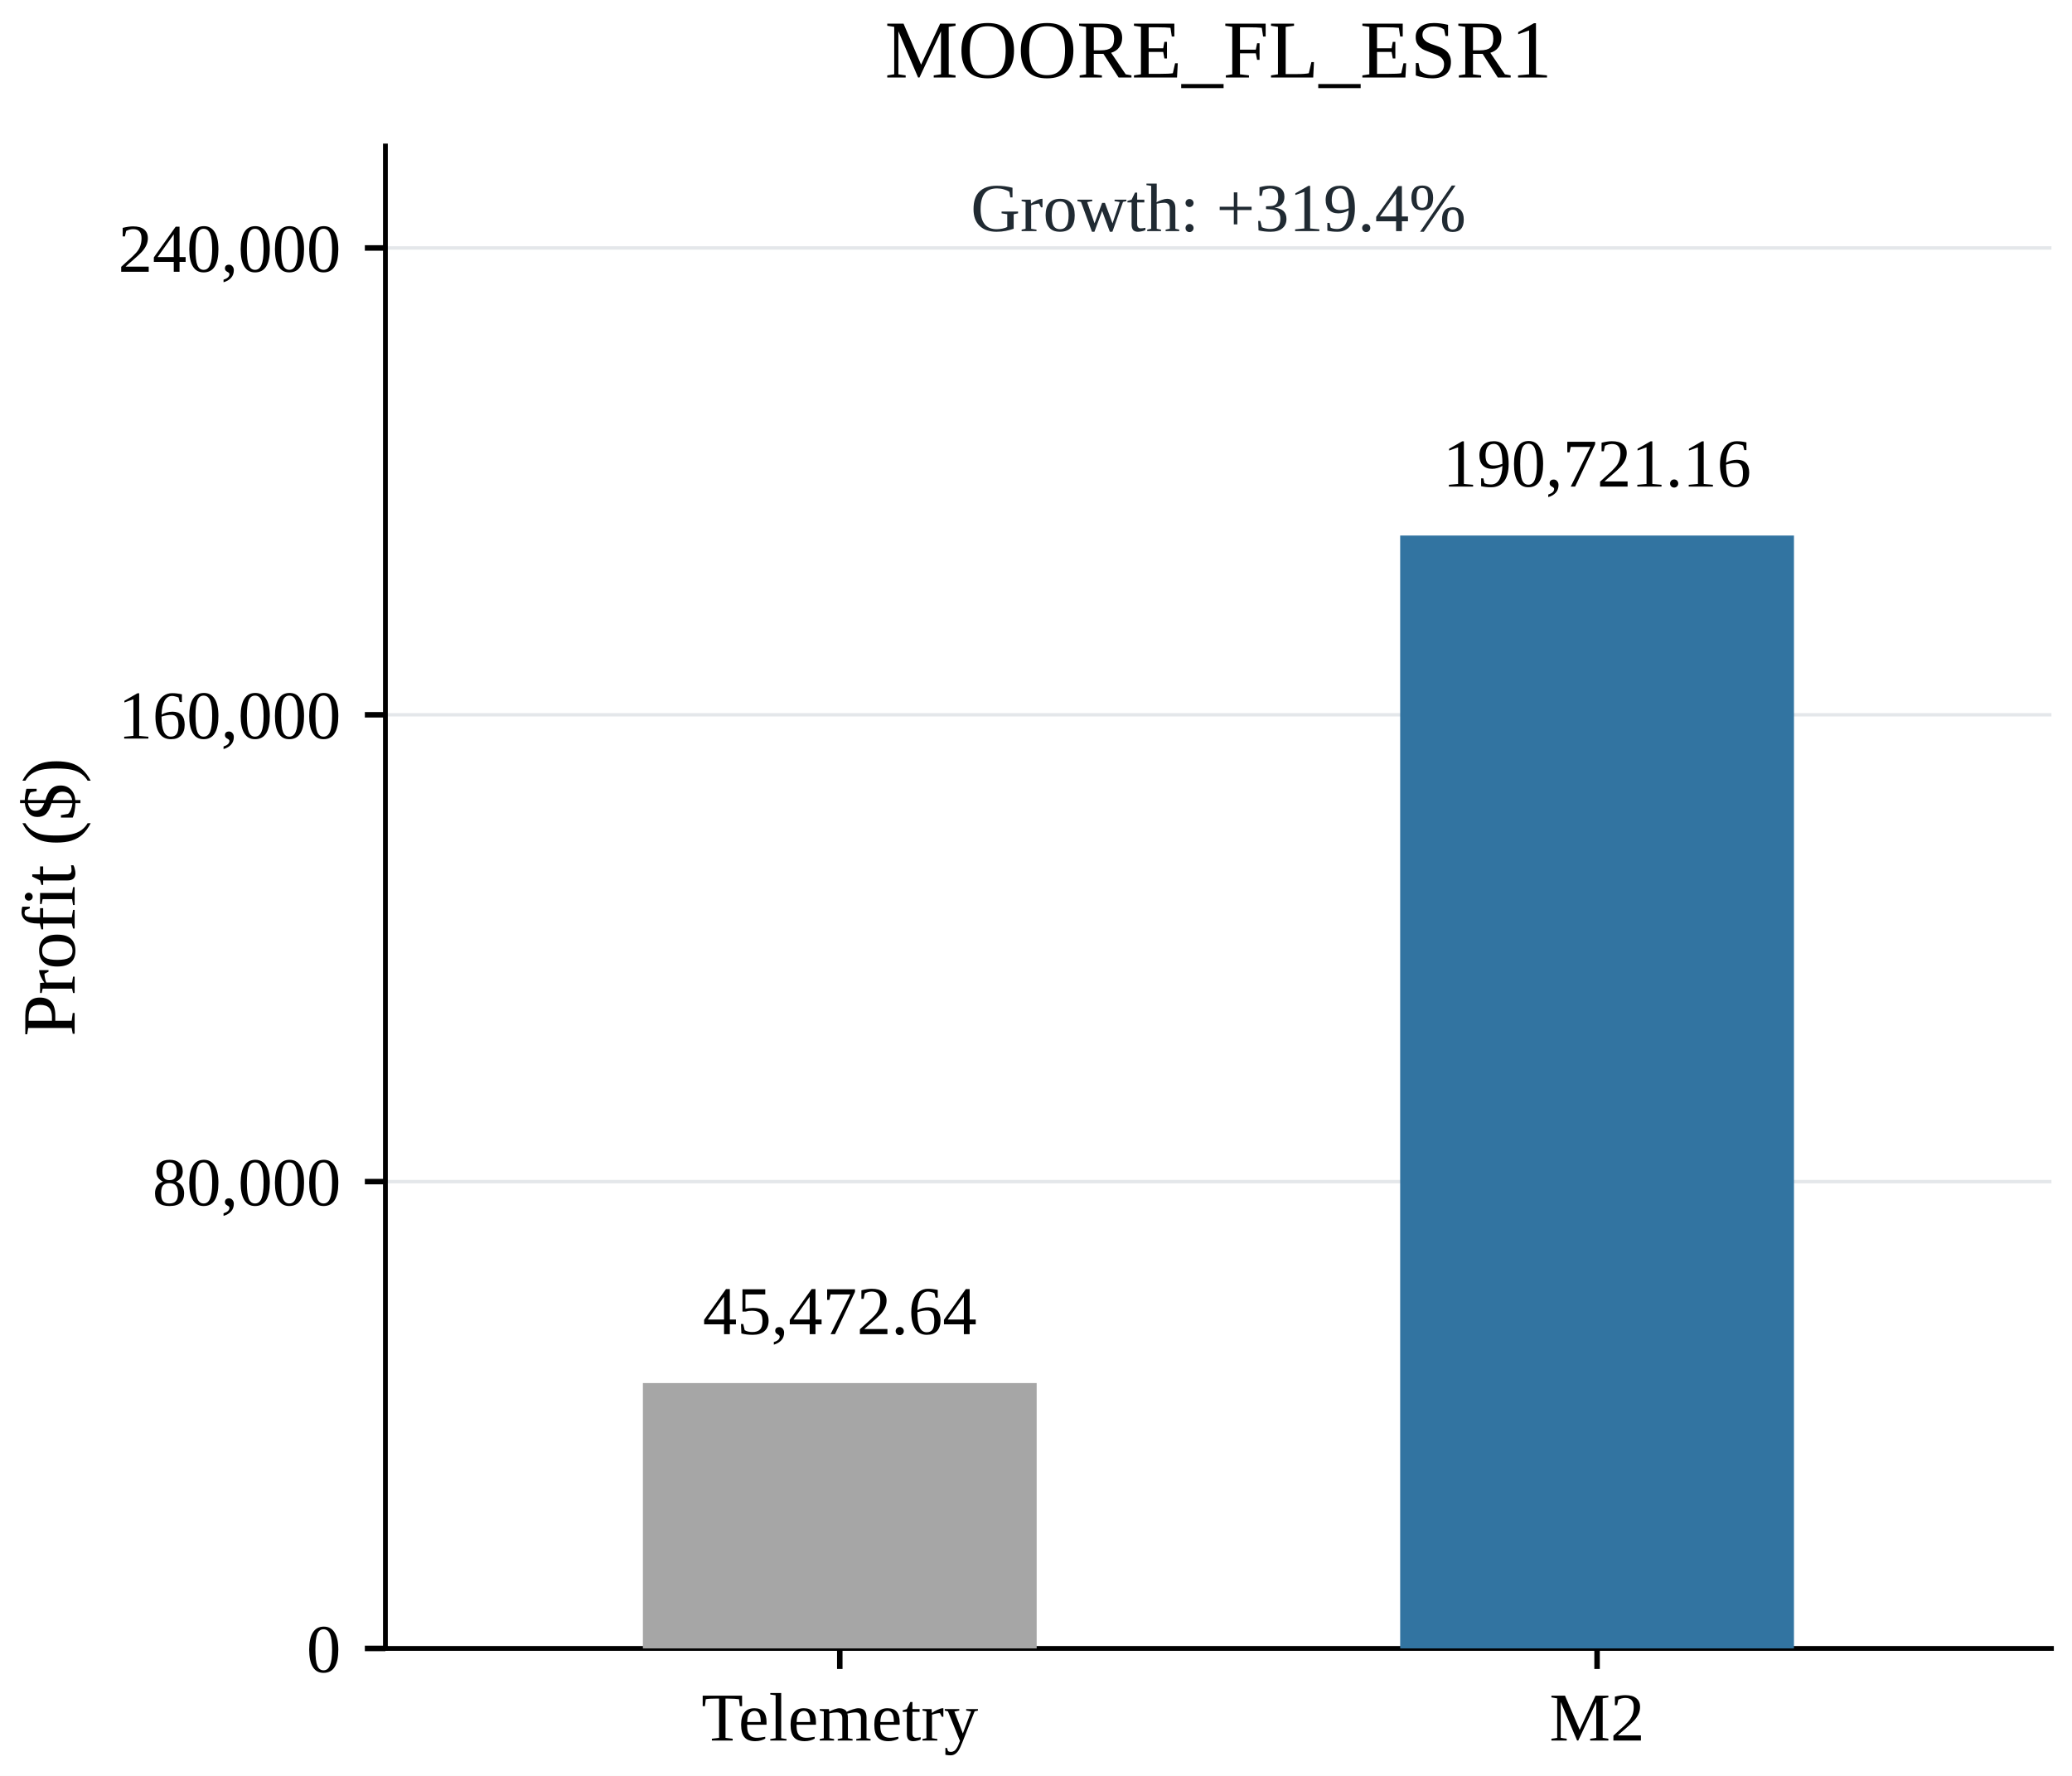
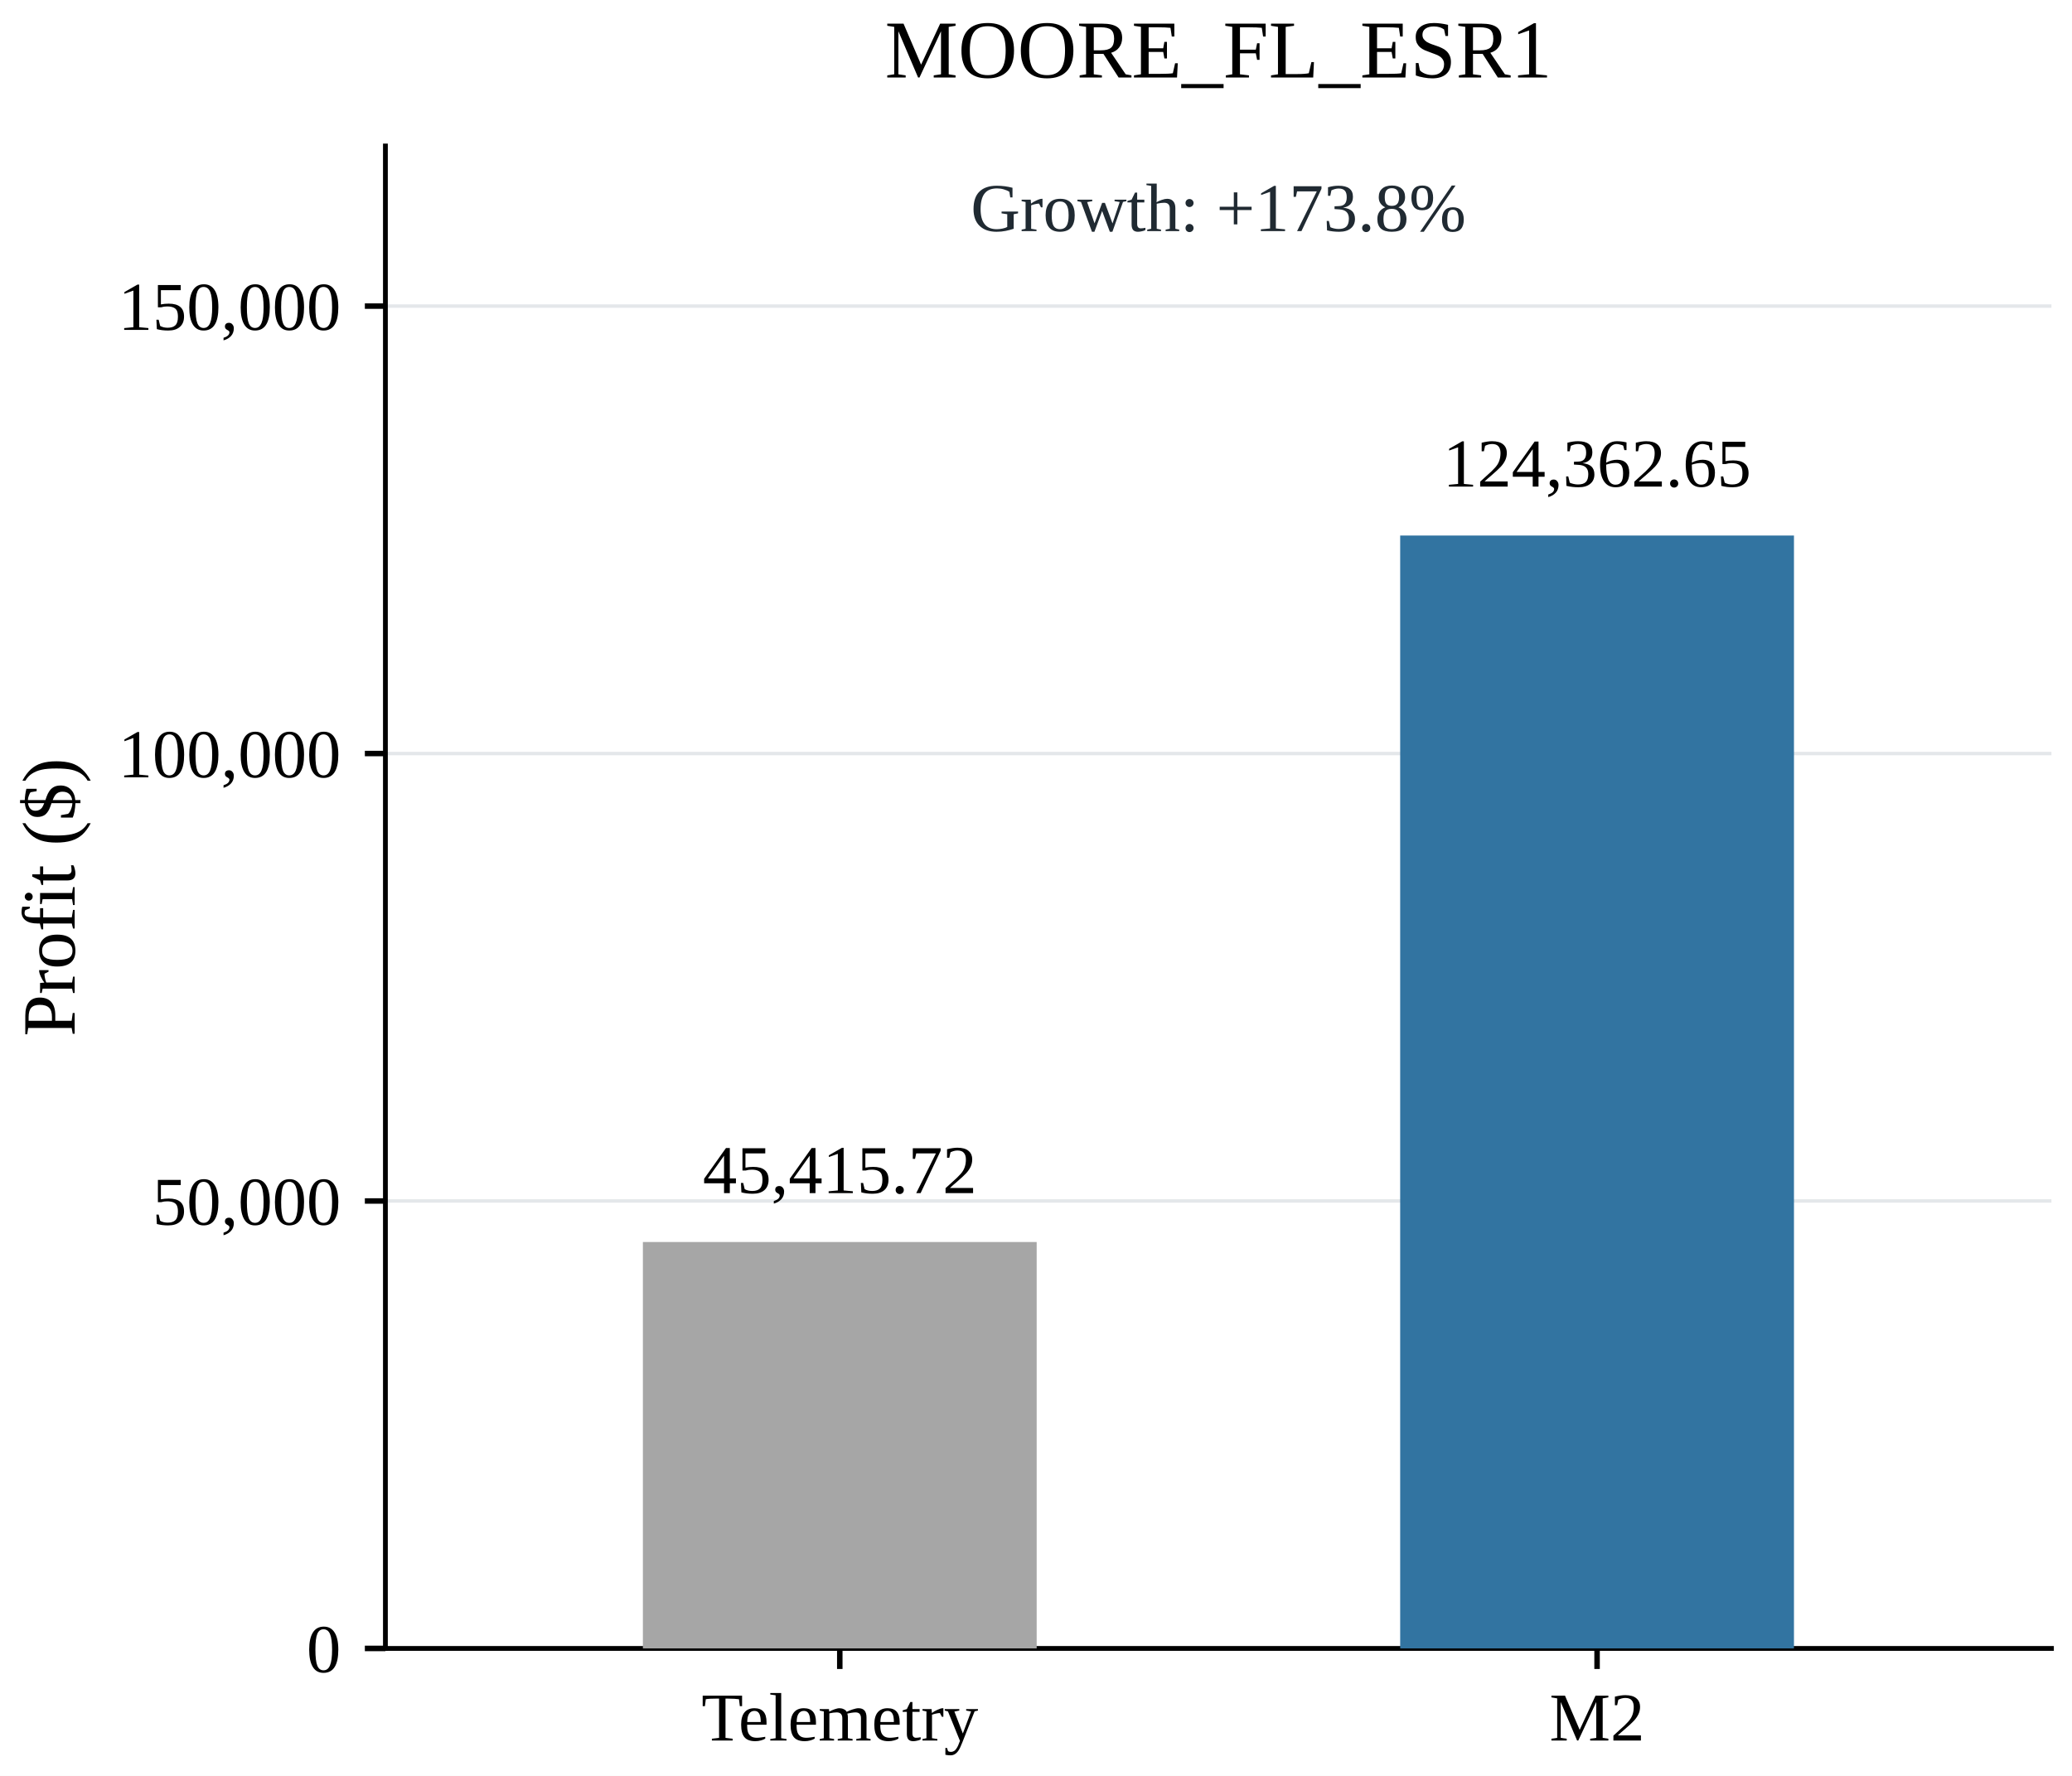
<svg xmlns="http://www.w3.org/2000/svg" xmlns:xlink="http://www.w3.org/1999/xlink" width="302.4pt" height="259.2pt" viewBox="0 0 302.4 259.2" version="1.1">
  <defs>
    <style type="text/css">*{stroke-linejoin: round; stroke-linecap: butt}</style>
  </defs>
  <g id="figure_1">
    <g id="patch_1">
      <path d="M 0 259.2  L 302.4 259.2  L 302.4 0  L 0 0  z " style="fill: #ffffff" />
    </g>
    <g id="axes_1">
      <g id="patch_2">
        <path d="M 56.249 240.598  L 299.4 240.598  L 299.4 21.31  L 56.249 21.31  z " style="fill: #ffffff" />
      </g>
      <g id="matplotlib.axis_1">
        <g id="xtick_1">
          <g id="line2d_1">
            <defs>
-               <path id="m98165764a3" d="M 0 0  L 0 3  " style="stroke: #000000; stroke-width: 0.8" />
+               <path id="mcb41f0334f" d="M 0 0  L 0 3  " style="stroke: #000000; stroke-width: 0.8" />
            </defs>
            <g>
-               <use xlink:href="#m98165764a3" x="122.563" y="240.598" style="stroke: #000000; stroke-width: 0.8" />
+               <use xlink:href="#mcb41f0334f" x="122.563" y="240.598" style="stroke: #000000; stroke-width: 0.8" />
            </g>
          </g>
          <g id="text_1">
            <text style="font: 10px 'Times New Roman'; text-anchor: middle" x="122.563" y="254.042" transform="rotate(-0 122.563 254.0419)">Telemetry</text>
          </g>
        </g>
        <g id="xtick_2">
          <g id="line2d_2">
            <g>
-               <use xlink:href="#m98165764a3" x="233.086" y="240.598" style="stroke: #000000; stroke-width: 0.8" />
+               <use xlink:href="#mcb41f0334f" x="233.086" y="240.598" style="stroke: #000000; stroke-width: 0.8" />
            </g>
          </g>
          <g id="text_2">
            <text style="font: 10px 'Times New Roman'; text-anchor: middle" x="233.086" y="254.042" transform="rotate(-0 233.086 254.0419)">M2</text>
          </g>
        </g>
      </g>
      <g id="matplotlib.axis_2">
        <g id="ytick_1">
          <g id="line2d_3">
-             <path d="M 56.249 240.598  L 299.4 240.598  " clip-path="url(#pc959f71fad)" style="fill: none; stroke: #e4e7ea; stroke-width: 0.5; stroke-linecap: square" />
+             <path d="M 56.249 240.598  L 299.4 240.598  " clip-path="url(#p158fd03edb)" style="fill: none; stroke: #e4e7ea; stroke-width: 0.5; stroke-linecap: square" />
          </g>
          <g id="line2d_4">
            <defs>
-               <path id="mabfece2c5e" d="M 0 0  L -3 0  " style="stroke: #000000; stroke-width: 0.8" />
+               <path id="mc0cb2849a1" d="M 0 0  L -3 0  " style="stroke: #000000; stroke-width: 0.8" />
            </defs>
            <g>
-               <use xlink:href="#mabfece2c5e" x="56.249" y="240.598" style="stroke: #000000; stroke-width: 0.8" />
+               <use xlink:href="#mc0cb2849a1" x="56.249" y="240.598" style="stroke: #000000; stroke-width: 0.8" />
            </g>
          </g>
          <g id="text_3">
            <text style="font: 10px 'Times New Roman'; text-anchor: end" x="49.749" y="244.07" transform="rotate(-0 49.74915 244.0701)">0</text>
          </g>
        </g>
        <g id="ytick_2">
          <g id="line2d_5">
-             <path d="M 56.249 172.463  L 299.4 172.463  " clip-path="url(#pc959f71fad)" style="fill: none; stroke: #e4e7ea; stroke-width: 0.5; stroke-linecap: square" />
+             <path d="M 56.249 175.291  L 299.4 175.291  " clip-path="url(#p158fd03edb)" style="fill: none; stroke: #e4e7ea; stroke-width: 0.5; stroke-linecap: square" />
          </g>
          <g id="line2d_6">
            <g>
-               <use xlink:href="#mabfece2c5e" x="56.249" y="172.463" style="stroke: #000000; stroke-width: 0.8" />
+               <use xlink:href="#mc0cb2849a1" x="56.249" y="175.291" style="stroke: #000000; stroke-width: 0.8" />
            </g>
          </g>
          <g id="text_4">
-             <text style="font: 10px 'Times New Roman'; text-anchor: end" x="49.749" y="175.935" transform="rotate(-0 49.74915 175.9348)">80,000</text>
+             <text style="font: 10px 'Times New Roman'; text-anchor: end" x="49.749" y="178.763" transform="rotate(-0 49.74915 178.7629)">50,000</text>
          </g>
        </g>
        <g id="ytick_3">
          <g id="line2d_7">
-             <path d="M 56.249 104.328  L 299.4 104.328  " clip-path="url(#pc959f71fad)" style="fill: none; stroke: #e4e7ea; stroke-width: 0.5; stroke-linecap: square" />
+             <path d="M 56.249 109.984  L 299.4 109.984  " clip-path="url(#p158fd03edb)" style="fill: none; stroke: #e4e7ea; stroke-width: 0.5; stroke-linecap: square" />
          </g>
          <g id="line2d_8">
            <g>
-               <use xlink:href="#mabfece2c5e" x="56.249" y="104.328" style="stroke: #000000; stroke-width: 0.8" />
+               <use xlink:href="#mc0cb2849a1" x="56.249" y="109.984" style="stroke: #000000; stroke-width: 0.8" />
            </g>
          </g>
          <g id="text_5">
-             <text style="font: 10px 'Times New Roman'; text-anchor: end" x="49.749" y="107.799" transform="rotate(-0 49.74915 107.7995)">160,000</text>
+             <text style="font: 10px 'Times New Roman'; text-anchor: end" x="49.749" y="113.456" transform="rotate(-0 49.74915 113.4557)">100,000</text>
          </g>
        </g>
        <g id="ytick_4">
          <g id="line2d_9">
-             <path d="M 56.249 36.192  L 299.4 36.192  " clip-path="url(#pc959f71fad)" style="fill: none; stroke: #e4e7ea; stroke-width: 0.5; stroke-linecap: square" />
+             <path d="M 56.249 44.677  L 299.4 44.677  " clip-path="url(#p158fd03edb)" style="fill: none; stroke: #e4e7ea; stroke-width: 0.5; stroke-linecap: square" />
          </g>
          <g id="line2d_10">
            <g>
-               <use xlink:href="#mabfece2c5e" x="56.249" y="36.192" style="stroke: #000000; stroke-width: 0.8" />
+               <use xlink:href="#mc0cb2849a1" x="56.249" y="44.677" style="stroke: #000000; stroke-width: 0.8" />
            </g>
          </g>
          <g id="text_6">
-             <text style="font: 10px 'Times New Roman'; text-anchor: end" x="49.749" y="39.664" transform="rotate(-0 49.74915 39.6642)">240,000</text>
+             <text style="font: 10px 'Times New Roman'; text-anchor: end" x="49.749" y="48.148" transform="rotate(-0 49.74915 48.14848)">150,000</text>
          </g>
        </g>
        <g id="text_7">
          <text style="font: 11px 'Times New Roman'; text-anchor: middle" x="10.896" y="130.954" transform="rotate(-90 10.89618 130.9542)">Profit ($)</text>
        </g>
      </g>
      <g id="patch_3">
        <path d="M 56.249 240.598  L 56.249 21.31  " style="fill: none; stroke: #000000; stroke-width: 0.7; stroke-linejoin: miter; stroke-linecap: square" />
      </g>
      <g id="patch_4">
        <path d="M 56.249 240.598  L 299.4 240.598  " style="fill: none; stroke: #000000; stroke-width: 0.7; stroke-linejoin: miter; stroke-linecap: square" />
      </g>
      <g id="patch_5">
-         <path d="M 93.827 240.598  L 151.299 240.598  L 151.299 201.87  L 93.827 201.87  z " clip-path="url(#pc959f71fad)" style="fill: #a6a6a6" />
+         <path d="M 93.827 240.598  L 151.299 240.598  L 151.299 181.279  L 93.827 181.279  z " clip-path="url(#p158fd03edb)" style="fill: #a6a6a6" />
      </g>
      <g id="patch_6">
-         <path d="M 204.35 240.598  L 261.822 240.598  L 261.822 78.163  L 204.35 78.163  z " clip-path="url(#pc959f71fad)" style="fill: #3274a1" />
+         <path d="M 204.35 240.598  L 261.822 240.598  L 261.822 78.163  L 204.35 78.163  z " clip-path="url(#p158fd03edb)" style="fill: #3274a1" />
      </g>
      <g id="text_8">
-         <text style="font: 10px 'Times New Roman'; text-anchor: middle" x="122.563" y="194.73" transform="rotate(-0 122.563 194.7305)">45,472.64</text>
+         <text style="font: 10px 'Times New Roman'; text-anchor: middle" x="122.563" y="174.14" transform="rotate(-0 122.563 174.1397)">45,415.72</text>
      </g>
      <g id="text_9">
-         <text style="font: 10px 'Times New Roman'; text-anchor: middle" x="233.086" y="71.024" transform="rotate(-0 233.086 71.02361)">190,721.16</text>
+         <text style="font: 10px 'Times New Roman'; text-anchor: middle" x="233.086" y="71.024" transform="rotate(-0 233.086 71.02361)">124,362.65</text>
      </g>
      <g id="text_10">
-         <text style="fill: #202a32; font: 10px 'Times New Roman'; text-anchor: middle" x="177.824" y="33.736" transform="rotate(-0 177.8245 33.73619)">Growth: +319.4%</text>
+         <text style="fill: #202a32; font: 10px 'Times New Roman'; text-anchor: middle" x="177.824" y="33.736" transform="rotate(-0 177.8245 33.73619)">Growth: +173.8%</text>
      </g>
      <g id="text_11">
        <text style="font: 12px 'Times New Roman'; text-anchor: middle" x="177.824" y="11.31" transform="rotate(-0 177.8245 11.31024)">MOORE_FL_ESR1</text>
      </g>
    </g>
  </g>
  <defs>
-     <clipPath id="pc959f71fad">
+     <clipPath id="p158fd03edb">
      <rect x="56.249" y="21.31" width="243.151" height="219.288" />
    </clipPath>
  </defs>
</svg>
